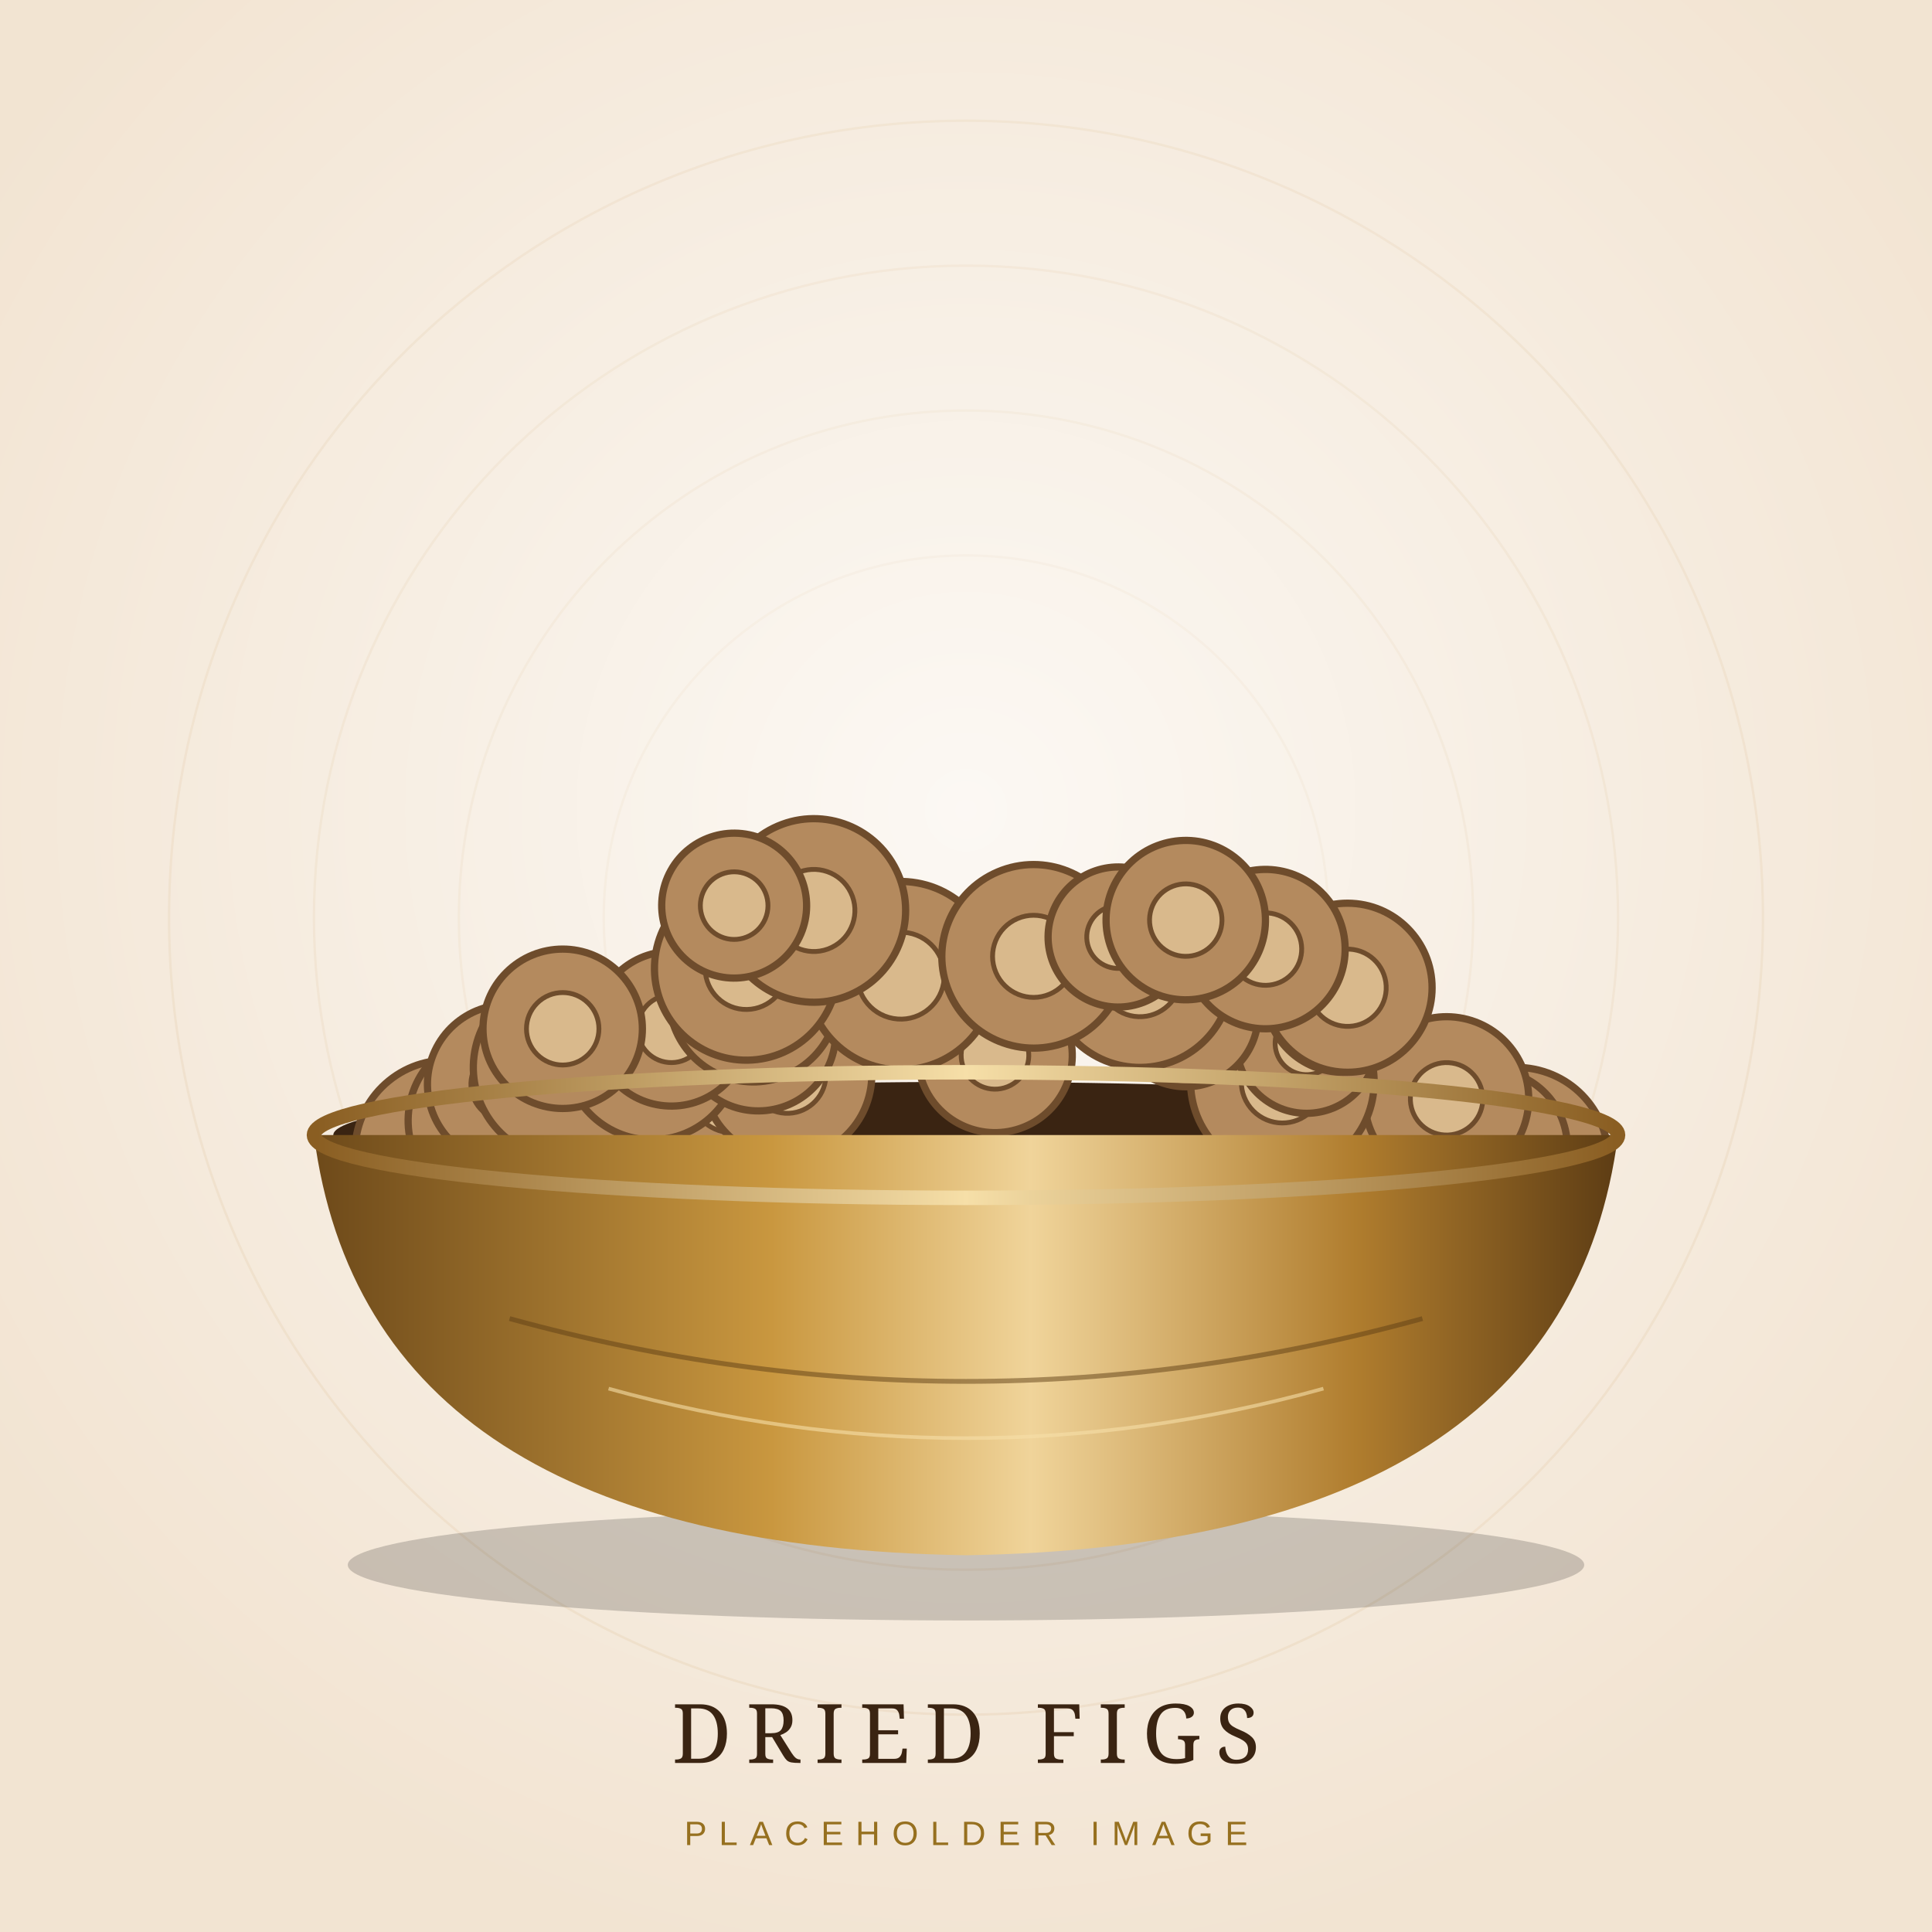
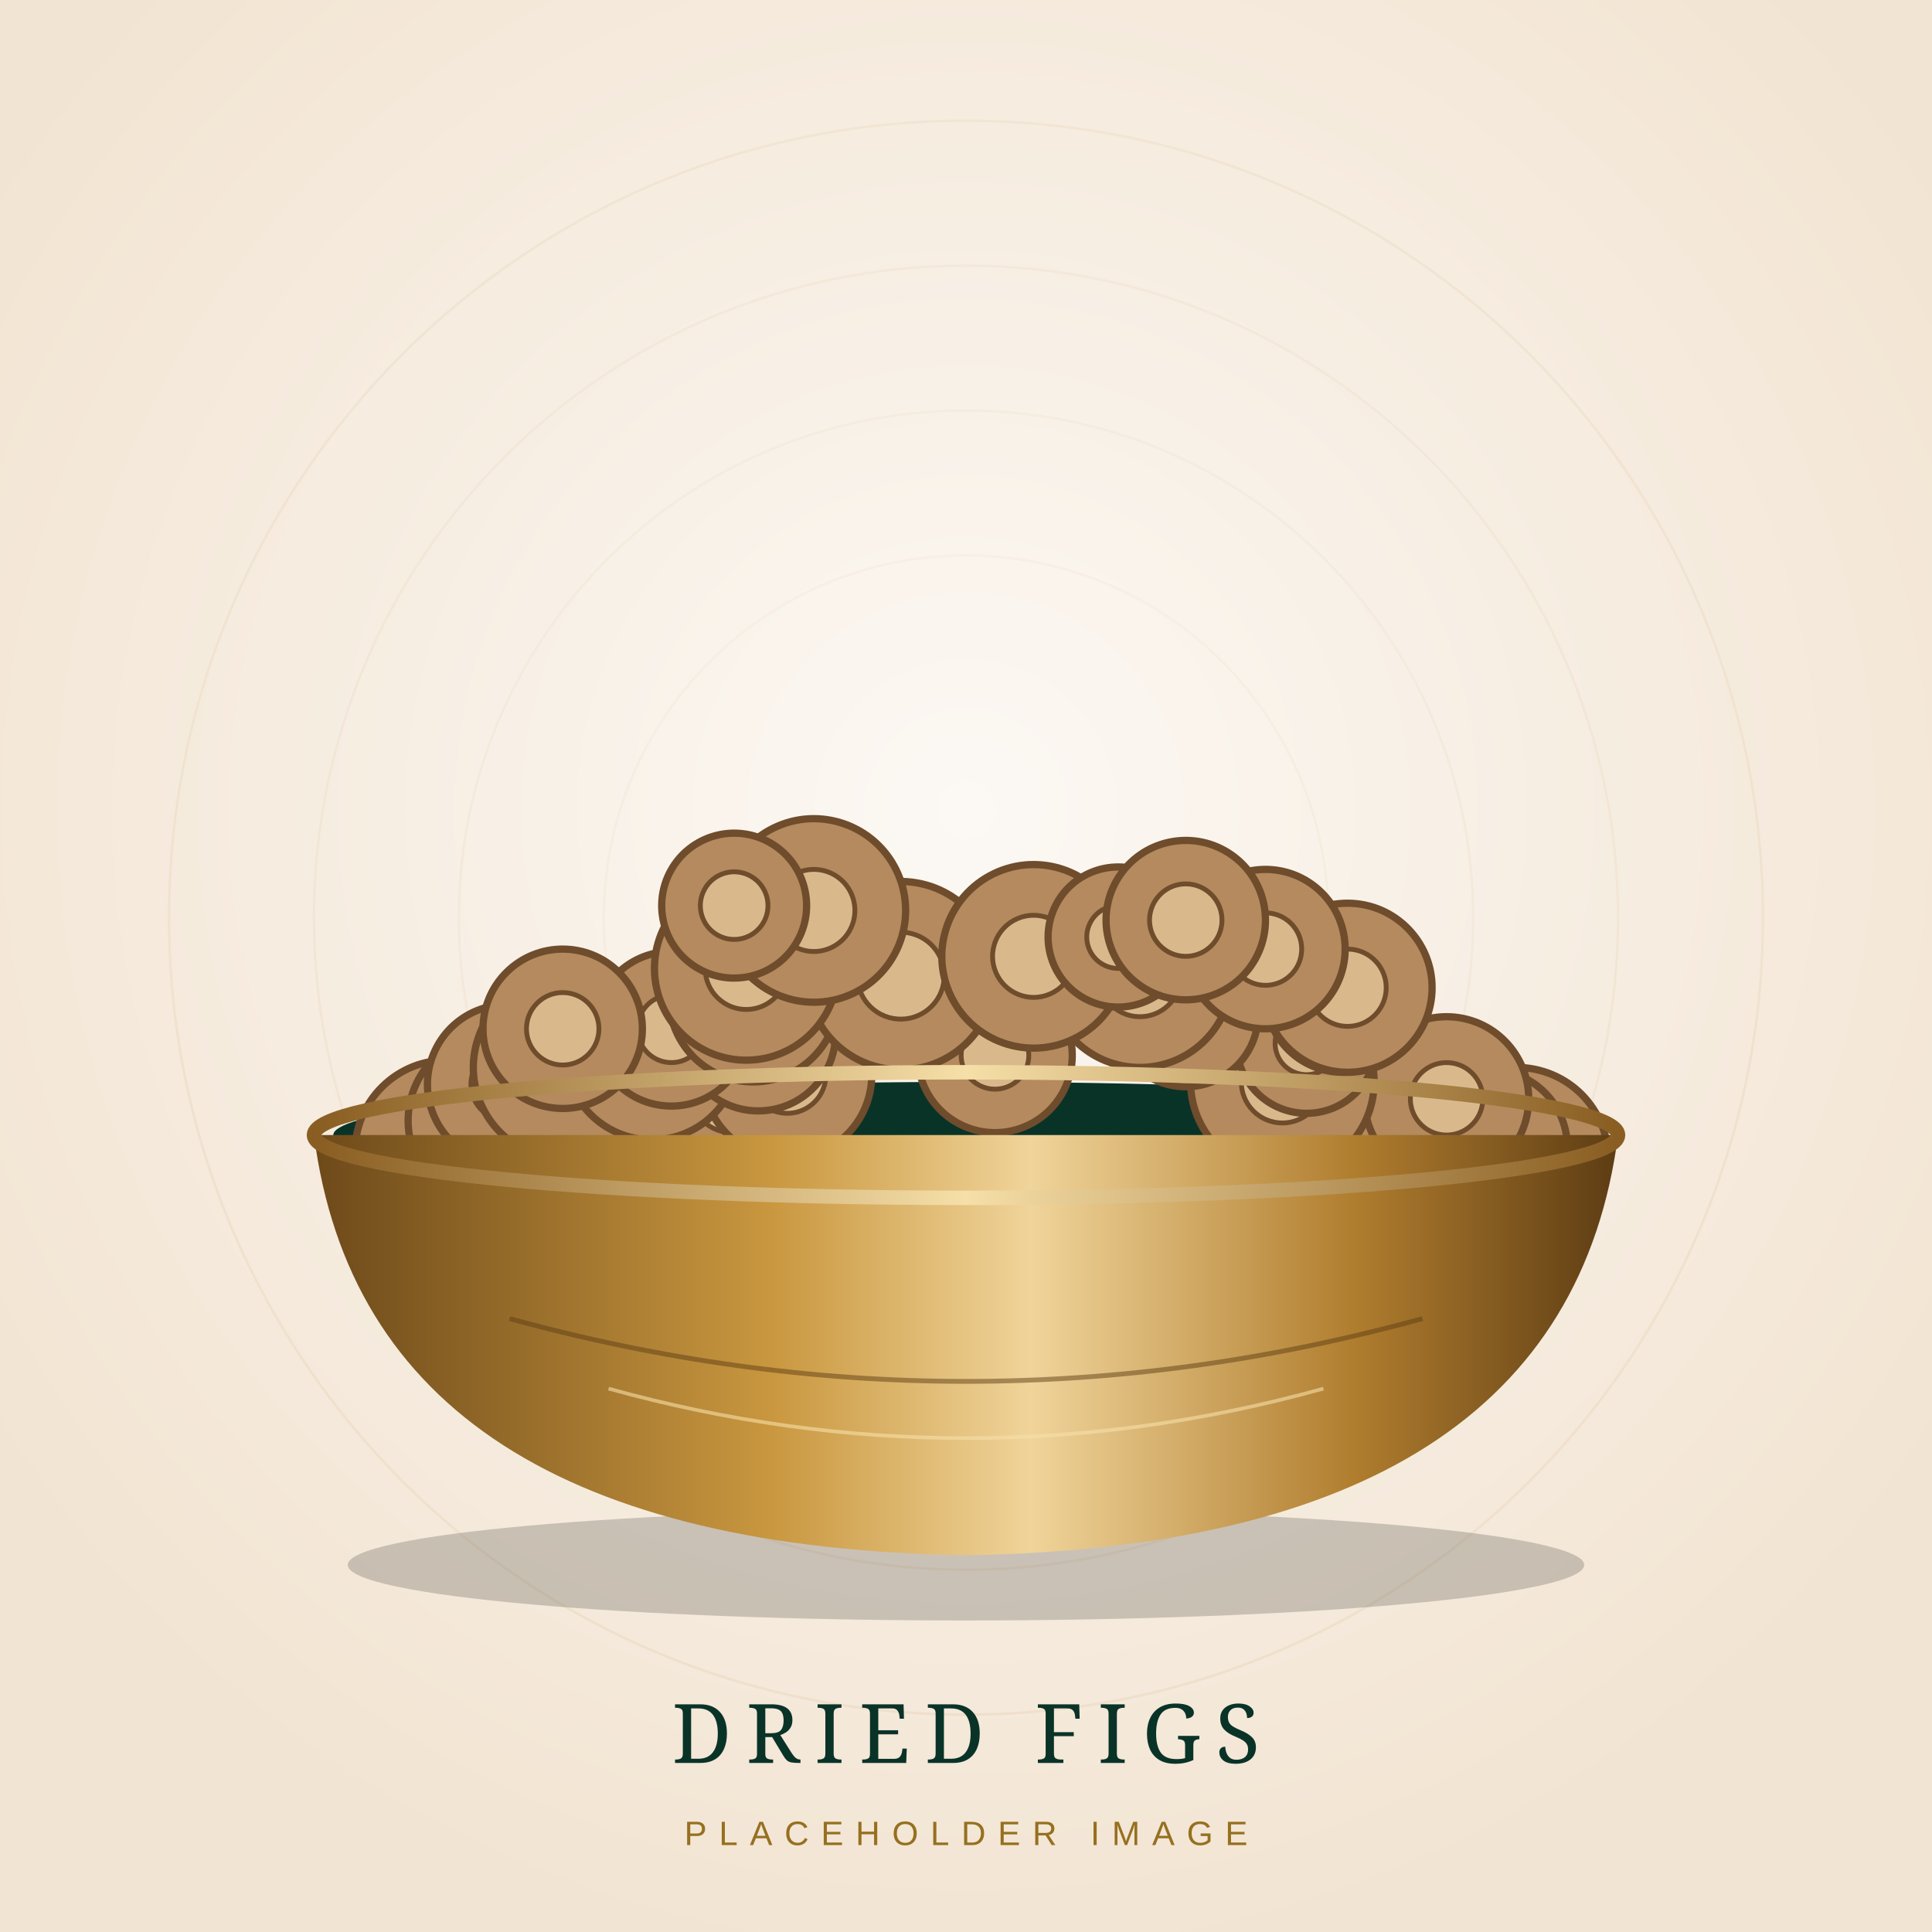
<svg xmlns="http://www.w3.org/2000/svg" viewBox="0 0 800 800" role="img" aria-label="Dried Figs placeholder illustration">
  <defs>
    <linearGradient id="brass" x1="0" y1="0" x2="1" y2="0">
      <stop offset="0" stop-color="#6E4A1A" />
      <stop offset="0.35" stop-color="#C9973F" />
      <stop offset="0.55" stop-color="#F0D49A" />
      <stop offset="0.8" stop-color="#B07D2E" />
      <stop offset="1" stop-color="#5E3D14" />
    </linearGradient>
    <linearGradient id="rim" x1="0" y1="0" x2="1" y2="0">
      <stop offset="0" stop-color="#8A5E22" />
      <stop offset="0.5" stop-color="#F6DFA8" />
      <stop offset="1" stop-color="#8A5E22" />
    </linearGradient>
    <radialGradient id="glow" cx="0.5" cy="0.42" r="0.6">
      <stop offset="0" stop-color="#FFFFFF" stop-opacity="0.75" />
      <stop offset="1" stop-color="#FFFFFF" stop-opacity="0" />
    </radialGradient>
    <radialGradient id="velvet" cx="0.3" cy="0.2" r="0.9">
-       <stop offset="0" stop-color="#4A2A1E" />
-       <stop offset="0.6" stop-color="#22160F" />
-       <stop offset="1" stop-color="#140C08" />
+       <stop offset="0" stop-color="#0F4A3A" />
+       <stop offset="0.6" stop-color="#082C22" />
+       <stop offset="1" stop-color="#041A14" />
    </radialGradient>
  </defs>
  <rect width="800" height="800" fill="#F2E4D2" />
  <g fill="none" stroke="#B8893B" stroke-opacity="0.12">
    <circle cx="400" cy="380" r="150" />
    <circle cx="400" cy="380" r="210" />
    <circle cx="400" cy="380" r="270" />
    <circle cx="400" cy="380" r="330" />
  </g>
  <rect width="800" height="800" fill="url(#glow)" />
-   <ellipse cx="400" cy="470" rx="262" ry="22" fill="#3A2412" />
+   <ellipse cx="400" cy="470" rx="262" ry="22" fill="#0A3328" />
  <g transform="rotate(107 628 480)">
    <circle cx="628" cy="480" r="38" fill="#B48A5E" stroke="#6E4C2C" stroke-width="3" />
    <circle cx="628" cy="480" r="17" fill="#D9B98C" stroke="#6E4C2C" stroke-width="2" />
  </g>
  <g transform="rotate(51 185 477)">
    <circle cx="185" cy="477" r="38" fill="#B48A5E" stroke="#6E4C2C" stroke-width="3" />
    <circle cx="185" cy="477" r="17" fill="#D9B98C" stroke="#6E4C2C" stroke-width="2" />
  </g>
  <g transform="rotate(80 617 475)">
    <circle cx="617" cy="475" r="32" fill="#B48A5E" stroke="#6E4C2C" stroke-width="3" />
    <circle cx="617" cy="475" r="14" fill="#D9B98C" stroke="#6E4C2C" stroke-width="2" />
  </g>
  <g transform="rotate(193 595 474)">
    <circle cx="595" cy="474" r="30" fill="#B48A5E" stroke="#6E4C2C" stroke-width="3" />
    <circle cx="595" cy="474" r="13" fill="#D9B98C" stroke="#6E4C2C" stroke-width="2" />
  </g>
  <g transform="rotate(225 585 468)">
    <circle cx="585" cy="468" r="38" fill="#B48A5E" stroke="#6E4C2C" stroke-width="3" />
    <circle cx="585" cy="468" r="17" fill="#D9B98C" stroke="#6E4C2C" stroke-width="2" />
  </g>
  <g transform="rotate(234 205 464)">
    <circle cx="205" cy="464" r="36" fill="#B48A5E" stroke="#6E4C2C" stroke-width="3" />
    <circle cx="205" cy="464" r="16" fill="#D9B98C" stroke="#6E4C2C" stroke-width="2" />
  </g>
  <g transform="rotate(232 591 462)">
    <circle cx="591" cy="462" r="39" fill="#B48A5E" stroke="#6E4C2C" stroke-width="3" />
    <circle cx="591" cy="462" r="17" fill="#D9B98C" stroke="#6E4C2C" stroke-width="2" />
  </g>
  <g transform="rotate(189 599 455)">
    <circle cx="599" cy="455" r="34" fill="#B48A5E" stroke="#6E4C2C" stroke-width="3" />
    <circle cx="599" cy="455" r="15" fill="#D9B98C" stroke="#6E4C2C" stroke-width="2" />
  </g>
  <g transform="rotate(303 251 453)">
    <circle cx="251" cy="453" r="35" fill="#B48A5E" stroke="#6E4C2C" stroke-width="3" />
    <circle cx="251" cy="453" r="16" fill="#D9B98C" stroke="#6E4C2C" stroke-width="2" />
  </g>
  <g transform="rotate(69 303 452)">
    <circle cx="303" cy="452" r="37" fill="#B48A5E" stroke="#6E4C2C" stroke-width="3" />
    <circle cx="303" cy="452" r="17" fill="#D9B98C" stroke="#6E4C2C" stroke-width="2" />
  </g>
  <g transform="rotate(205 210 449)">
    <circle cx="210" cy="449" r="33" fill="#B48A5E" stroke="#6E4C2C" stroke-width="3" />
    <circle cx="210" cy="449" r="15" fill="#D9B98C" stroke="#6E4C2C" stroke-width="2" />
  </g>
  <g transform="rotate(321 531 448)">
    <circle cx="531" cy="448" r="38" fill="#B48A5E" stroke="#6E4C2C" stroke-width="3" />
    <circle cx="531" cy="448" r="17" fill="#D9B98C" stroke="#6E4C2C" stroke-width="2" />
  </g>
  <g transform="rotate(279 326 445)">
    <circle cx="326" cy="445" r="35" fill="#B48A5E" stroke="#6E4C2C" stroke-width="3" />
    <circle cx="326" cy="445" r="16" fill="#D9B98C" stroke="#6E4C2C" stroke-width="2" />
  </g>
  <g transform="rotate(193 234 442)">
    <circle cx="234" cy="442" r="38" fill="#B48A5E" stroke="#6E4C2C" stroke-width="3" />
    <circle cx="234" cy="442" r="17" fill="#D9B98C" stroke="#6E4C2C" stroke-width="2" />
  </g>
  <g transform="rotate(254 412 437)">
    <circle cx="412" cy="437" r="32" fill="#B48A5E" stroke="#6E4C2C" stroke-width="3" />
    <circle cx="412" cy="437" r="14" fill="#D9B98C" stroke="#6E4C2C" stroke-width="2" />
  </g>
  <g transform="rotate(85 270 436)">
    <circle cx="270" cy="436" r="36" fill="#B48A5E" stroke="#6E4C2C" stroke-width="3" />
    <circle cx="270" cy="436" r="16" fill="#D9B98C" stroke="#6E4C2C" stroke-width="2" />
  </g>
  <g transform="rotate(312 541 432)">
    <circle cx="541" cy="432" r="29" fill="#B48A5E" stroke="#6E4C2C" stroke-width="3" />
    <circle cx="541" cy="432" r="13" fill="#D9B98C" stroke="#6E4C2C" stroke-width="2" />
  </g>
  <g transform="rotate(309 314 428)">
    <circle cx="314" cy="428" r="32" fill="#B48A5E" stroke="#6E4C2C" stroke-width="3" />
    <circle cx="314" cy="428" r="15" fill="#D9B98C" stroke="#6E4C2C" stroke-width="2" />
  </g>
  <g transform="rotate(95 278 426)">
    <circle cx="278" cy="426" r="32" fill="#B48A5E" stroke="#6E4C2C" stroke-width="3" />
    <circle cx="278" cy="426" r="14" fill="#D9B98C" stroke="#6E4C2C" stroke-width="2" />
  </g>
  <g transform="rotate(45 233 426)">
    <circle cx="233" cy="426" r="33" fill="#B48A5E" stroke="#6E4C2C" stroke-width="3" />
    <circle cx="233" cy="426" r="15" fill="#D9B98C" stroke="#6E4C2C" stroke-width="2" />
  </g>
  <g transform="rotate(192 491 420)">
    <circle cx="491" cy="420" r="30" fill="#B48A5E" stroke="#6E4C2C" stroke-width="3" />
    <circle cx="491" cy="420" r="13" fill="#D9B98C" stroke="#6E4C2C" stroke-width="2" />
  </g>
  <g transform="rotate(291 312 413)">
    <circle cx="312" cy="413" r="35" fill="#B48A5E" stroke="#6E4C2C" stroke-width="3" />
    <circle cx="312" cy="413" r="16" fill="#D9B98C" stroke="#6E4C2C" stroke-width="2" />
  </g>
  <g transform="rotate(236 556 412)">
    <circle cx="556" cy="412" r="32" fill="#B48A5E" stroke="#6E4C2C" stroke-width="3" />
    <circle cx="556" cy="412" r="14" fill="#D9B98C" stroke="#6E4C2C" stroke-width="2" />
  </g>
  <g transform="rotate(3 558 409)">
    <circle cx="558" cy="409" r="35" fill="#B48A5E" stroke="#6E4C2C" stroke-width="3" />
    <circle cx="558" cy="409" r="16" fill="#D9B98C" stroke="#6E4C2C" stroke-width="2" />
  </g>
  <g transform="rotate(92 472 404)">
    <circle cx="472" cy="404" r="38" fill="#B48A5E" stroke="#6E4C2C" stroke-width="3" />
    <circle cx="472" cy="404" r="17" fill="#D9B98C" stroke="#6E4C2C" stroke-width="2" />
  </g>
  <g transform="rotate(100 373 404)">
    <circle cx="373" cy="404" r="39" fill="#B48A5E" stroke="#6E4C2C" stroke-width="3" />
    <circle cx="373" cy="404" r="18" fill="#D9B98C" stroke="#6E4C2C" stroke-width="2" />
  </g>
  <g transform="rotate(179 309 401)">
    <circle cx="309" cy="401" r="38" fill="#B48A5E" stroke="#6E4C2C" stroke-width="3" />
    <circle cx="309" cy="401" r="17" fill="#D9B98C" stroke="#6E4C2C" stroke-width="2" />
  </g>
  <g transform="rotate(157 428 396)">
    <circle cx="428" cy="396" r="38" fill="#B48A5E" stroke="#6E4C2C" stroke-width="3" />
    <circle cx="428" cy="396" r="17" fill="#D9B98C" stroke="#6E4C2C" stroke-width="2" />
  </g>
  <g transform="rotate(224 524 393)">
    <circle cx="524" cy="393" r="33" fill="#B48A5E" stroke="#6E4C2C" stroke-width="3" />
    <circle cx="524" cy="393" r="15" fill="#D9B98C" stroke="#6E4C2C" stroke-width="2" />
  </g>
  <g transform="rotate(116 463 388)">
    <circle cx="463" cy="388" r="29" fill="#B48A5E" stroke="#6E4C2C" stroke-width="3" />
    <circle cx="463" cy="388" r="13" fill="#D9B98C" stroke="#6E4C2C" stroke-width="2" />
  </g>
  <g transform="rotate(35 491 381)">
    <circle cx="491" cy="381" r="33" fill="#B48A5E" stroke="#6E4C2C" stroke-width="3" />
    <circle cx="491" cy="381" r="15" fill="#D9B98C" stroke="#6E4C2C" stroke-width="2" />
  </g>
  <g transform="rotate(259 339 378)">
    <circle cx="339" cy="378" r="32" fill="#B48A5E" stroke="#6E4C2C" stroke-width="3" />
    <circle cx="339" cy="378" r="14" fill="#D9B98C" stroke="#6E4C2C" stroke-width="2" />
  </g>
  <g transform="rotate(334 337 377)">
    <circle cx="337" cy="377" r="38" fill="#B48A5E" stroke="#6E4C2C" stroke-width="3" />
    <circle cx="337" cy="377" r="17" fill="#D9B98C" stroke="#6E4C2C" stroke-width="2" />
  </g>
  <g transform="rotate(29 304 375)">
    <circle cx="304" cy="375" r="30" fill="#B48A5E" stroke="#6E4C2C" stroke-width="3" />
    <circle cx="304" cy="375" r="14" fill="#D9B98C" stroke="#6E4C2C" stroke-width="2" />
  </g>
  <ellipse cx="400" cy="648" rx="256" ry="23" fill="#000" opacity="0.18" />
  <path d="M130,470 Q152,640 400,644 Q648,640 670,470Z" fill="url(#brass)" />
  <path d="M211,546 Q400,598 589,546" stroke="#5E3D14" stroke-width="2" fill="none" opacity="0.5" />
  <path d="M252,575 Q400,616 548,575" stroke="#F6DFA8" stroke-width="1.5" fill="none" opacity="0.6" />
  <ellipse cx="400" cy="470" rx="270" ry="26" fill="none" stroke="url(#rim)" stroke-width="6" />
-   <text x="400" y="730" text-anchor="middle" font-family="Georgia, serif" font-size="34" letter-spacing="6" fill="#3A2412">DRIED FIGS</text>
+   <text x="400" y="730" text-anchor="middle" font-family="Georgia, serif" font-size="34" letter-spacing="6" fill="#0A3328">DRIED FIGS</text>
  <text x="400" y="764" text-anchor="middle" font-family="Arial, sans-serif" font-size="14" letter-spacing="5" fill="#96701F">PLACEHOLDER IMAGE</text>
</svg>
